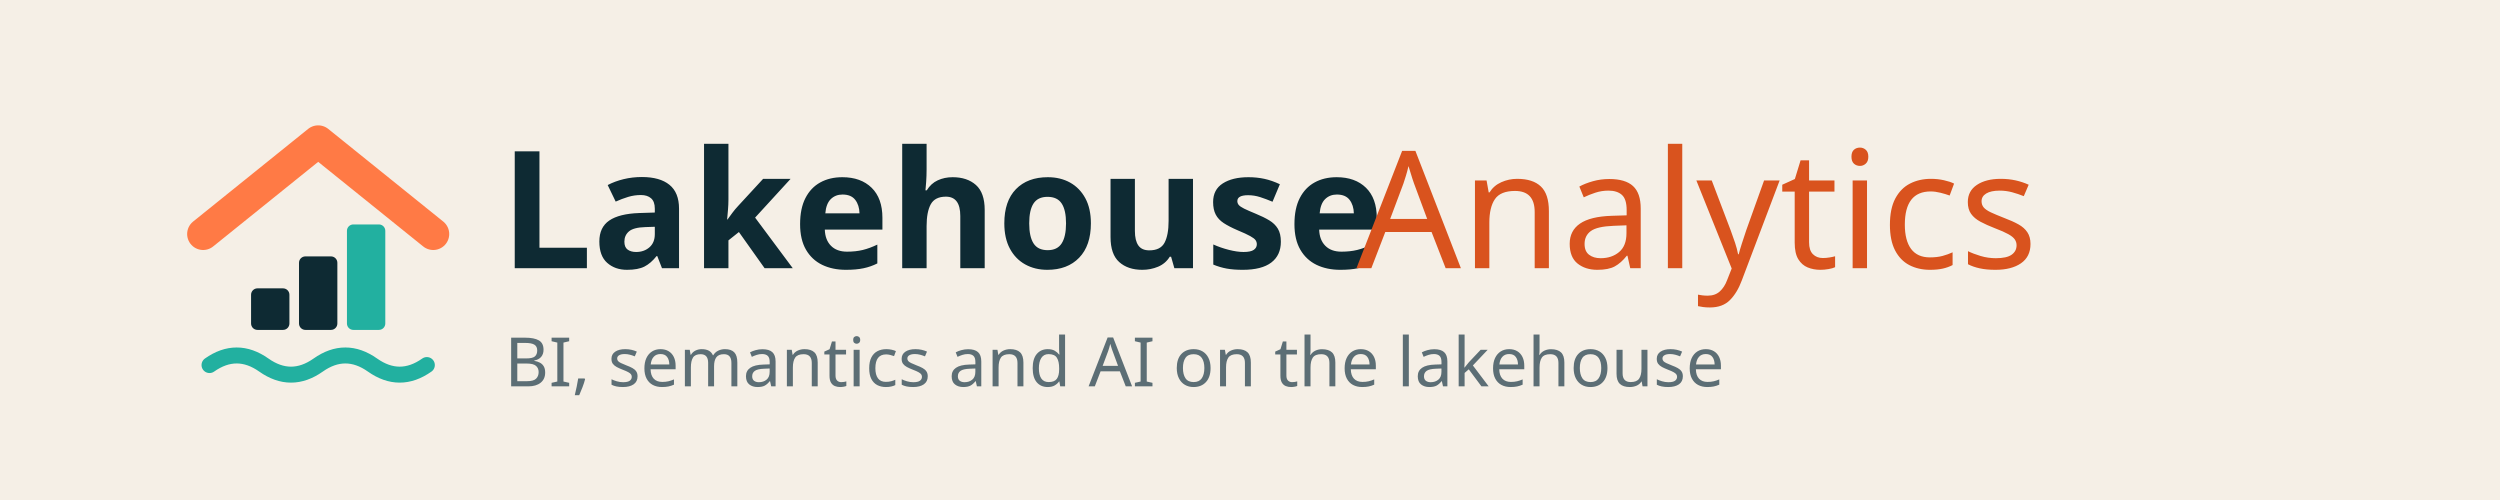
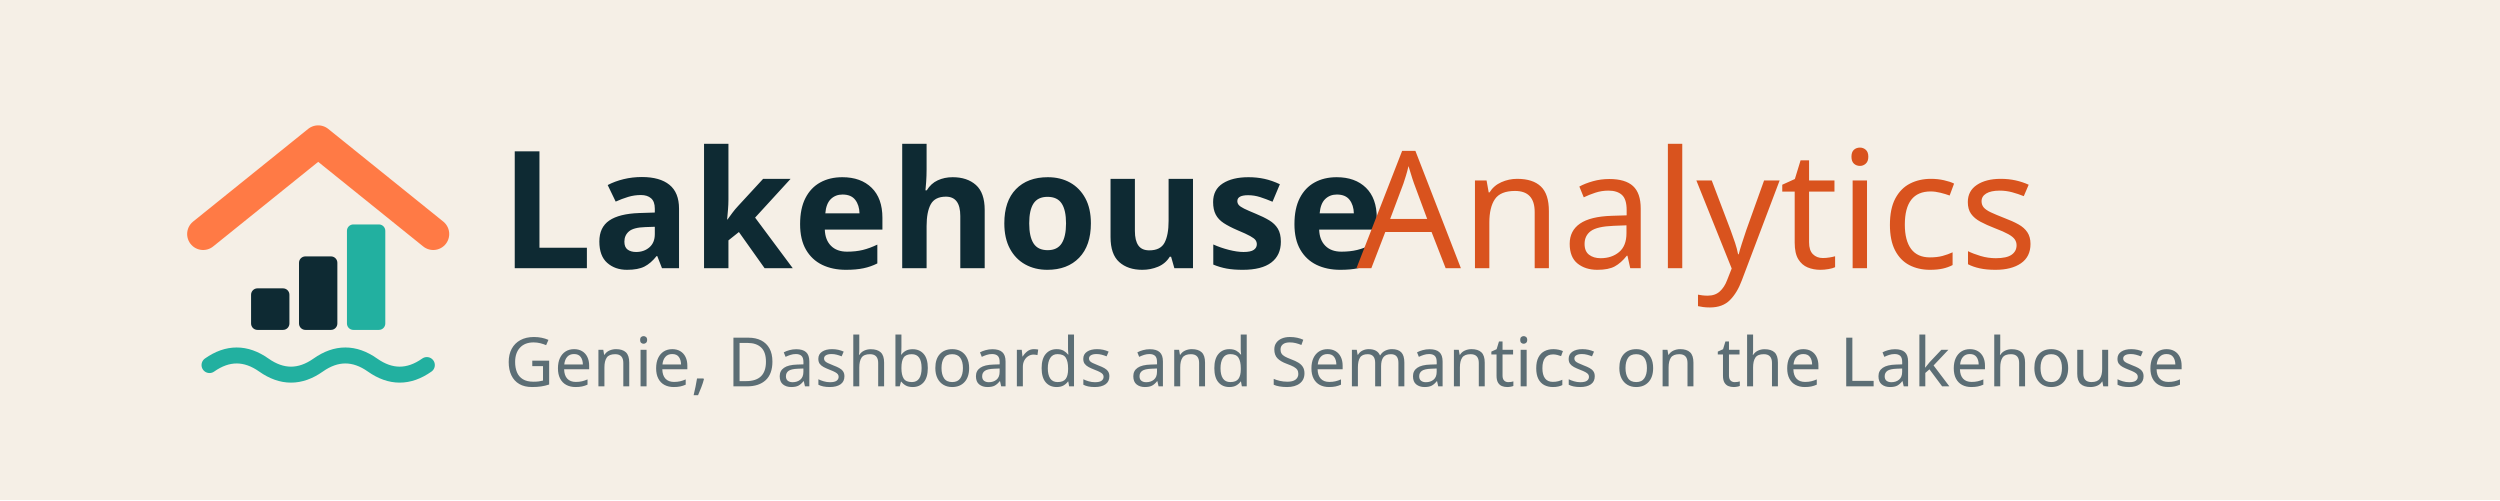
<svg xmlns="http://www.w3.org/2000/svg" width="1100" height="220" viewBox="0 0 1100 220">
  <rect width="1100" height="220" fill="#F5EFE6" />
  <g transform="translate(50,20) scale(0.703125)">
    <polyline points="56,118 128,60 200,118" fill="none" stroke="#FF7A45" stroke-width="20" stroke-linecap="round" stroke-linejoin="round" />
    <rect x="86" y="152" width="24" height="26" rx="4" fill="#0E2A33" />
    <rect x="116" y="132" width="24" height="46" rx="4" fill="#0E2A33" />
    <rect x="146" y="112" width="24" height="66" rx="4" fill="#22B0A0" />
    <path d="M60 200 q17 -12 34 0 t34 0 t34 0 t34 0" fill="none" stroke="#22B0A0" stroke-width="10" stroke-linecap="round" />
  </g>
  <text x="220" y="118" font-family="Avenir Next" font-size="72" font-weight="600" fill="#0E2A33">Lakehouse</text>
  <text x="596.847" y="118" font-family="Avenir Next" font-size="72" font-weight="500" fill="#D9531E">Analytics</text>
-   <text x="222" y="170" font-family="Avenir Next" font-size="30" font-weight="400" fill="#5C6E75">BI, semantics and AI on the lakehouse</text>
+   <text x="222" y="170" font-family="Avenir Next" font-size="30" font-weight="400" fill="#5C6E75">Genie, Dashboards and Semantics on the Lakehouse</text>
</svg>
